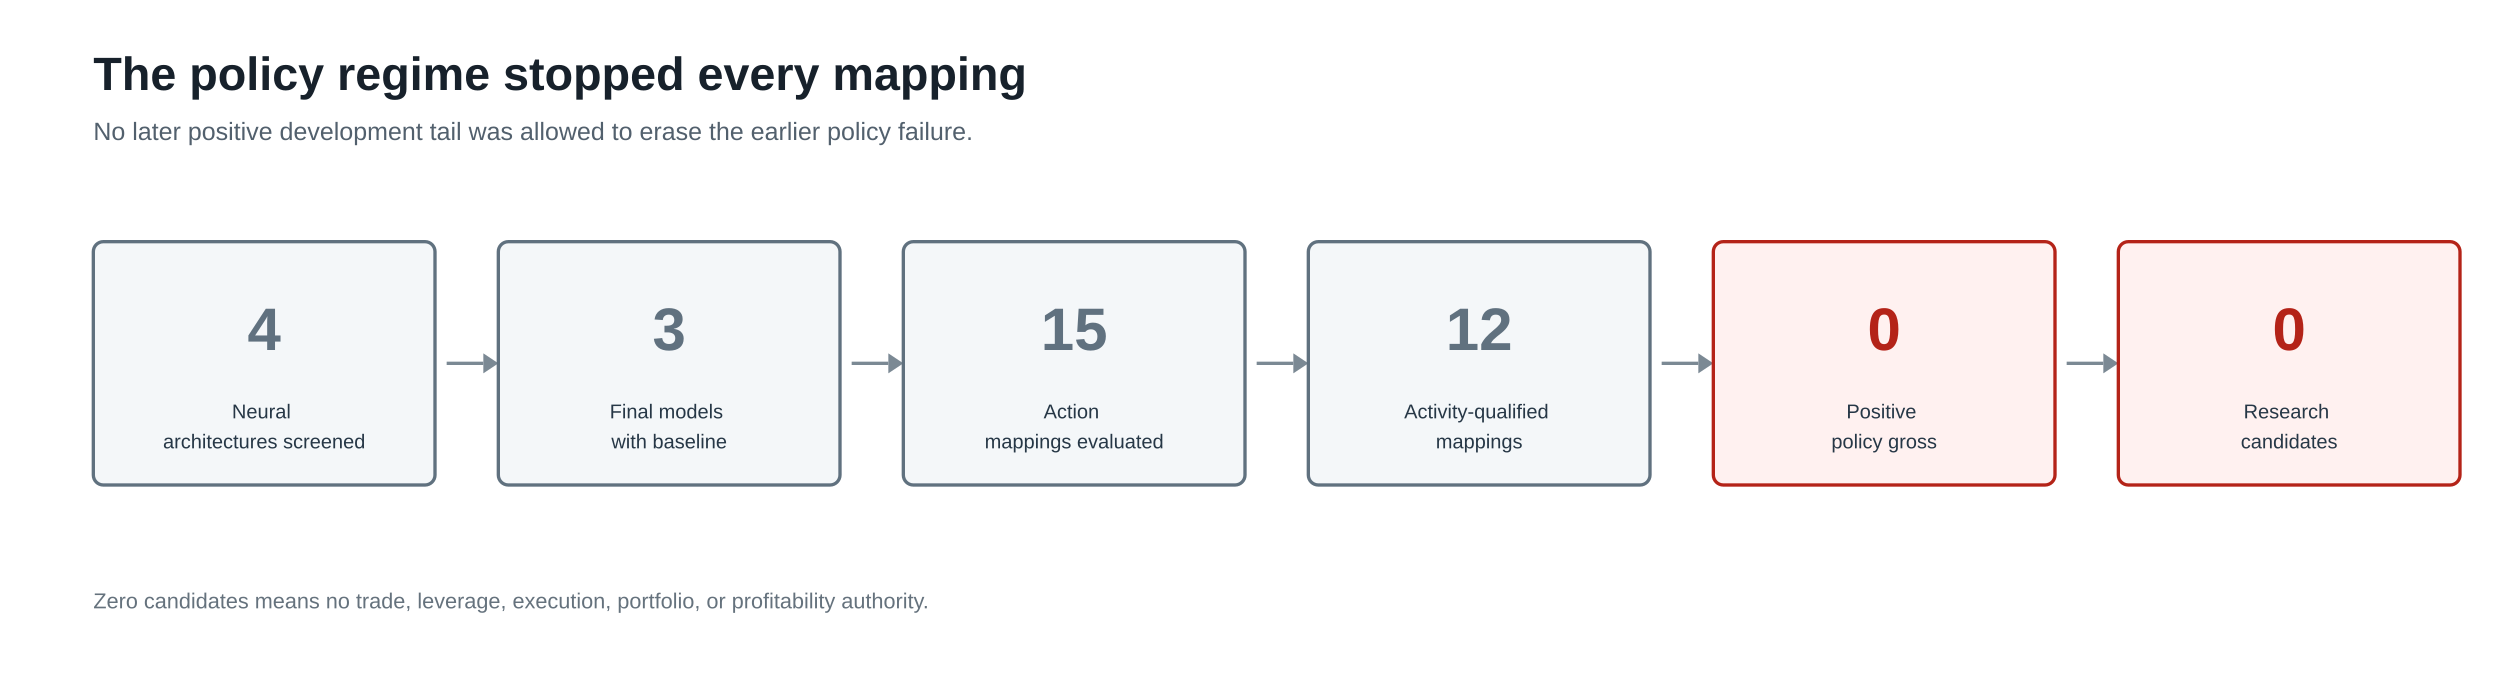
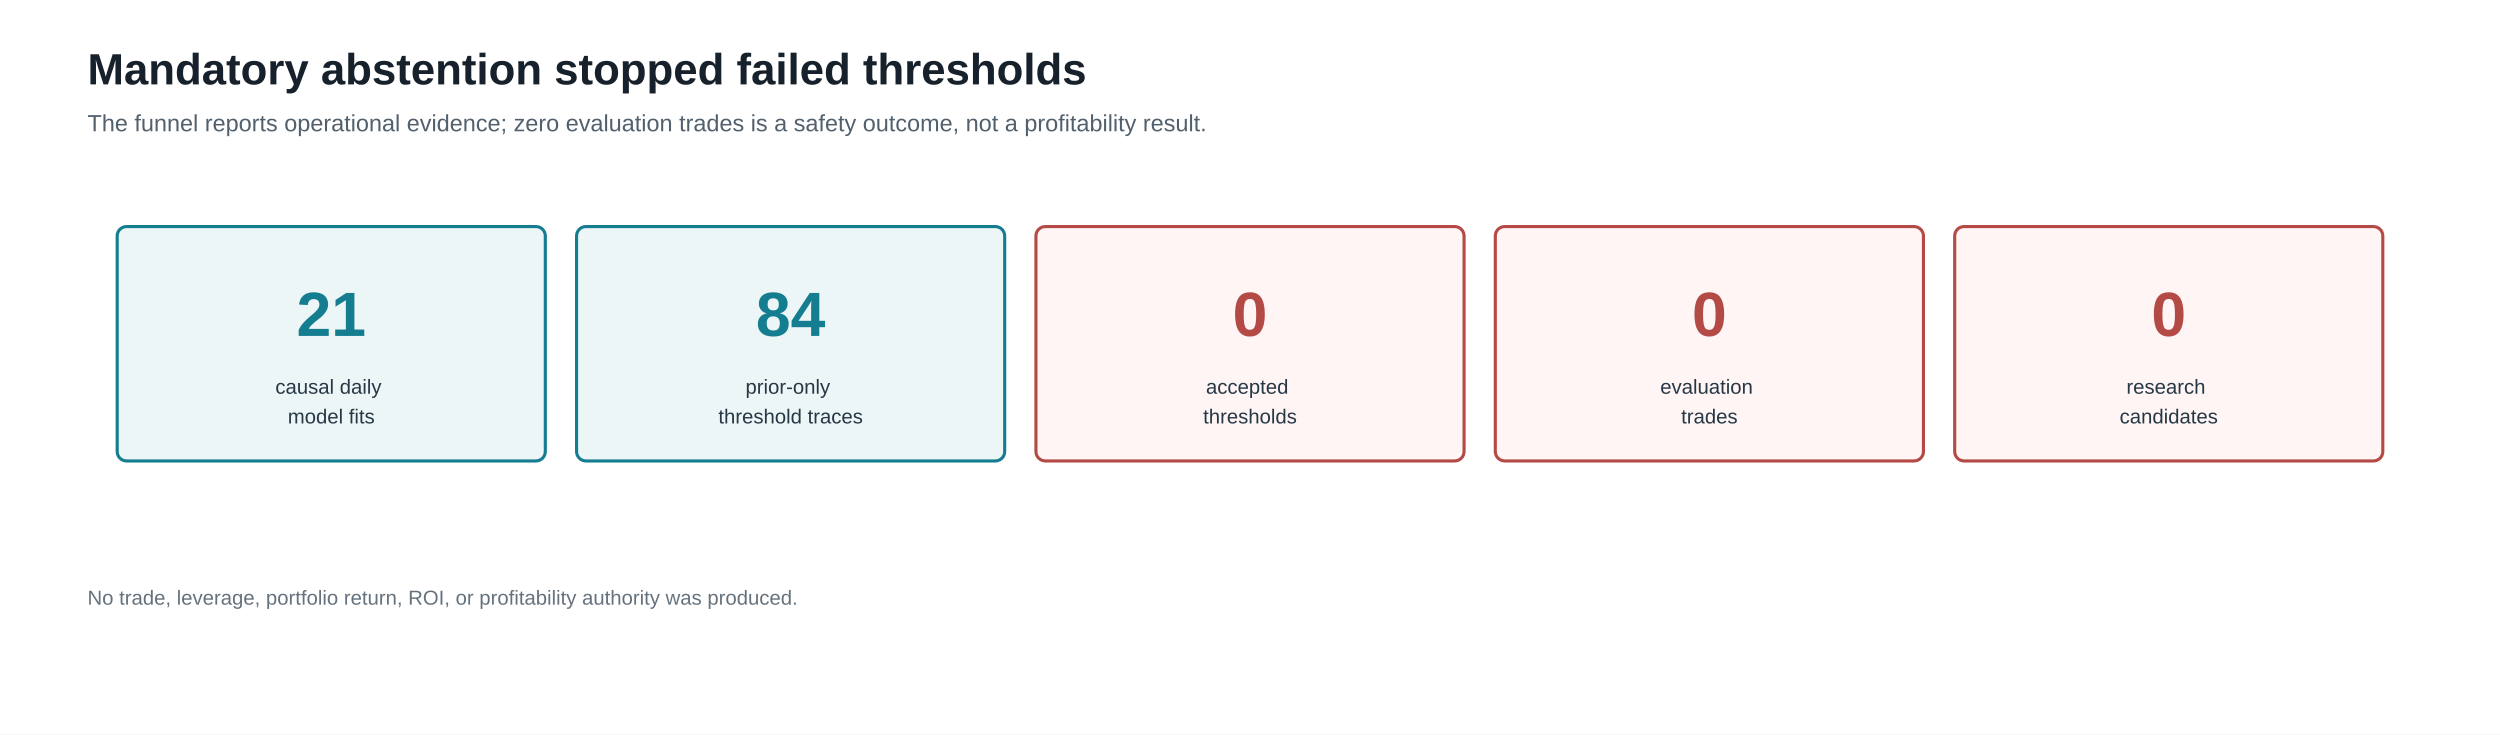
- <svg xmlns="http://www.w3.org/2000/svg" width="1500" height="420" viewBox="0 0 1500 420" role="img" aria-labelledby="title desc">
+ <svg xmlns="http://www.w3.org/2000/svg" width="1600" height="470" viewBox="0 0 1600 470" role="img" aria-labelledby="title desc">
  <rect width="100%" height="100%" fill="#ffffff" />
-   <text x="56" y="54" font-family="Segoe UI, Arial, sans-serif" font-size="28" font-weight="700" fill="#17212b">The policy regime stopped every mapping</text>
-   <text x="56" y="84" font-family="Segoe UI, Arial, sans-serif" font-size="15" fill="#52606d">No later positive development tail was allowed to erase the earlier policy failure.</text>
-   <rect x="56" y="145" width="205" height="146" rx="6" fill="#f4f7f9" stroke="#60717f" stroke-width="2" />
-   <text x="158.5" y="210" text-anchor="middle" font-family="Segoe UI, Arial, sans-serif" font-size="36" font-weight="700" fill="#60717f">4</text>
-   <text x="158.5" y="251" text-anchor="middle" font-family="Segoe UI, Arial, sans-serif" font-size="12" fill="#263746">
-     <tspan x="158.5">Neural</tspan>
-     <tspan x="158.5" dy="18">architectures screened</tspan>
+   <text x="56" y="54" font-family="Segoe UI, Arial, sans-serif" font-size="28" font-weight="700" fill="#17212b">Mandatory abstention stopped failed thresholds</text>
+   <text x="56" y="84" font-family="Segoe UI, Arial, sans-serif" font-size="15" fill="#52606d">The funnel reports operational evidence; zero evaluation trades is a safety outcome, not a profitability result.</text>
+   <rect x="75.0" y="145" width="274" height="150" rx="6" fill="#edf6f7" stroke="#147d8f" stroke-width="2" />
+   <text x="212.0" y="215" text-anchor="middle" font-family="Segoe UI, Arial, sans-serif" font-size="40" font-weight="700" fill="#147d8f">21</text>
+   <text x="212.0" y="252" text-anchor="middle" font-family="Segoe UI, Arial, sans-serif" font-size="13" fill="#263746">
+     <tspan x="212.0">causal daily</tspan>
+     <tspan x="212.0" dy="19">model fits</tspan>
  </text>
-   <line x1="268" y1="218" x2="290" y2="218" stroke="#7b8994" stroke-width="2" />
-   <path d="M 290 212 L 299 218 L 290 224 Z" fill="#7b8994" />
-   <rect x="299" y="145" width="205" height="146" rx="6" fill="#f4f7f9" stroke="#60717f" stroke-width="2" />
-   <text x="401.5" y="210" text-anchor="middle" font-family="Segoe UI, Arial, sans-serif" font-size="36" font-weight="700" fill="#60717f">3</text>
-   <text x="401.5" y="251" text-anchor="middle" font-family="Segoe UI, Arial, sans-serif" font-size="12" fill="#263746">
-     <tspan x="401.5">Final models</tspan>
-     <tspan x="401.5" dy="18">with baseline</tspan>
+   <rect x="369.0" y="145" width="274" height="150" rx="6" fill="#edf6f7" stroke="#147d8f" stroke-width="2" />
+   <text x="506.0" y="215" text-anchor="middle" font-family="Segoe UI, Arial, sans-serif" font-size="40" font-weight="700" fill="#147d8f">84</text>
+   <text x="506.0" y="252" text-anchor="middle" font-family="Segoe UI, Arial, sans-serif" font-size="13" fill="#263746">
+     <tspan x="506.0">prior-only</tspan>
+     <tspan x="506.0" dy="19">threshold traces</tspan>
  </text>
-   <line x1="511" y1="218" x2="533" y2="218" stroke="#7b8994" stroke-width="2" />
-   <path d="M 533 212 L 542 218 L 533 224 Z" fill="#7b8994" />
-   <rect x="542" y="145" width="205" height="146" rx="6" fill="#f4f7f9" stroke="#60717f" stroke-width="2" />
-   <text x="644.5" y="210" text-anchor="middle" font-family="Segoe UI, Arial, sans-serif" font-size="36" font-weight="700" fill="#60717f">15</text>
-   <text x="644.5" y="251" text-anchor="middle" font-family="Segoe UI, Arial, sans-serif" font-size="12" fill="#263746">
-     <tspan x="644.5">Action</tspan>
-     <tspan x="644.5" dy="18">mappings evaluated</tspan>
+   <rect x="663.0" y="145" width="274" height="150" rx="6" fill="#fff5f4" stroke="#b44a45" stroke-width="2" />
+   <text x="800.0" y="215" text-anchor="middle" font-family="Segoe UI, Arial, sans-serif" font-size="40" font-weight="700" fill="#b44a45">0</text>
+   <text x="800.0" y="252" text-anchor="middle" font-family="Segoe UI, Arial, sans-serif" font-size="13" fill="#263746">
+     <tspan x="800.0">accepted</tspan>
+     <tspan x="800.0" dy="19">thresholds</tspan>
  </text>
-   <line x1="754" y1="218" x2="776" y2="218" stroke="#7b8994" stroke-width="2" />
-   <path d="M 776 212 L 785 218 L 776 224 Z" fill="#7b8994" />
-   <rect x="785" y="145" width="205" height="146" rx="6" fill="#f4f7f9" stroke="#60717f" stroke-width="2" />
-   <text x="887.5" y="210" text-anchor="middle" font-family="Segoe UI, Arial, sans-serif" font-size="36" font-weight="700" fill="#60717f">12</text>
-   <text x="887.5" y="251" text-anchor="middle" font-family="Segoe UI, Arial, sans-serif" font-size="12" fill="#263746">
-     <tspan x="887.5">Activity-qualified</tspan>
-     <tspan x="887.5" dy="18">mappings</tspan>
+   <rect x="957.0" y="145" width="274" height="150" rx="6" fill="#fff5f4" stroke="#b44a45" stroke-width="2" />
+   <text x="1094.0" y="215" text-anchor="middle" font-family="Segoe UI, Arial, sans-serif" font-size="40" font-weight="700" fill="#b44a45">0</text>
+   <text x="1094.0" y="252" text-anchor="middle" font-family="Segoe UI, Arial, sans-serif" font-size="13" fill="#263746">
+     <tspan x="1094.0">evaluation</tspan>
+     <tspan x="1094.0" dy="19">trades</tspan>
  </text>
-   <line x1="997" y1="218" x2="1019" y2="218" stroke="#7b8994" stroke-width="2" />
-   <path d="M 1019 212 L 1028 218 L 1019 224 Z" fill="#7b8994" />
-   <rect x="1028" y="145" width="205" height="146" rx="6" fill="#fff1f0" stroke="#b42318" stroke-width="2" />
-   <text x="1130.5" y="210" text-anchor="middle" font-family="Segoe UI, Arial, sans-serif" font-size="36" font-weight="700" fill="#b42318">0</text>
-   <text x="1130.5" y="251" text-anchor="middle" font-family="Segoe UI, Arial, sans-serif" font-size="12" fill="#263746">
-     <tspan x="1130.5">Positive</tspan>
-     <tspan x="1130.5" dy="18">policy gross</tspan>
+   <rect x="1251.0" y="145" width="274" height="150" rx="6" fill="#fff5f4" stroke="#b44a45" stroke-width="2" />
+   <text x="1388.0" y="215" text-anchor="middle" font-family="Segoe UI, Arial, sans-serif" font-size="40" font-weight="700" fill="#b44a45">0</text>
+   <text x="1388.0" y="252" text-anchor="middle" font-family="Segoe UI, Arial, sans-serif" font-size="13" fill="#263746">
+     <tspan x="1388.0">research</tspan>
+     <tspan x="1388.0" dy="19">candidates</tspan>
  </text>
-   <line x1="1240" y1="218" x2="1262" y2="218" stroke="#7b8994" stroke-width="2" />
-   <path d="M 1262 212 L 1271 218 L 1262 224 Z" fill="#7b8994" />
-   <rect x="1271" y="145" width="205" height="146" rx="6" fill="#fff1f0" stroke="#b42318" stroke-width="2" />
-   <text x="1373.5" y="210" text-anchor="middle" font-family="Segoe UI, Arial, sans-serif" font-size="36" font-weight="700" fill="#b42318">0</text>
-   <text x="1373.5" y="251" text-anchor="middle" font-family="Segoe UI, Arial, sans-serif" font-size="12" fill="#263746">
-     <tspan x="1373.5">Research</tspan>
-     <tspan x="1373.5" dy="18">candidates</tspan>
-   </text>
-   <text x="56" y="365" font-family="Segoe UI, Arial, sans-serif" font-size="13" fill="#65727d">Zero candidates means no trade, leverage, execution, portfolio, or profitability authority.</text>
+   <text x="56" y="387" font-family="Segoe UI, Arial, sans-serif" font-size="13" fill="#65727d">No trade, leverage, portfolio return, ROI, or profitability authority was produced.</text>
</svg>
